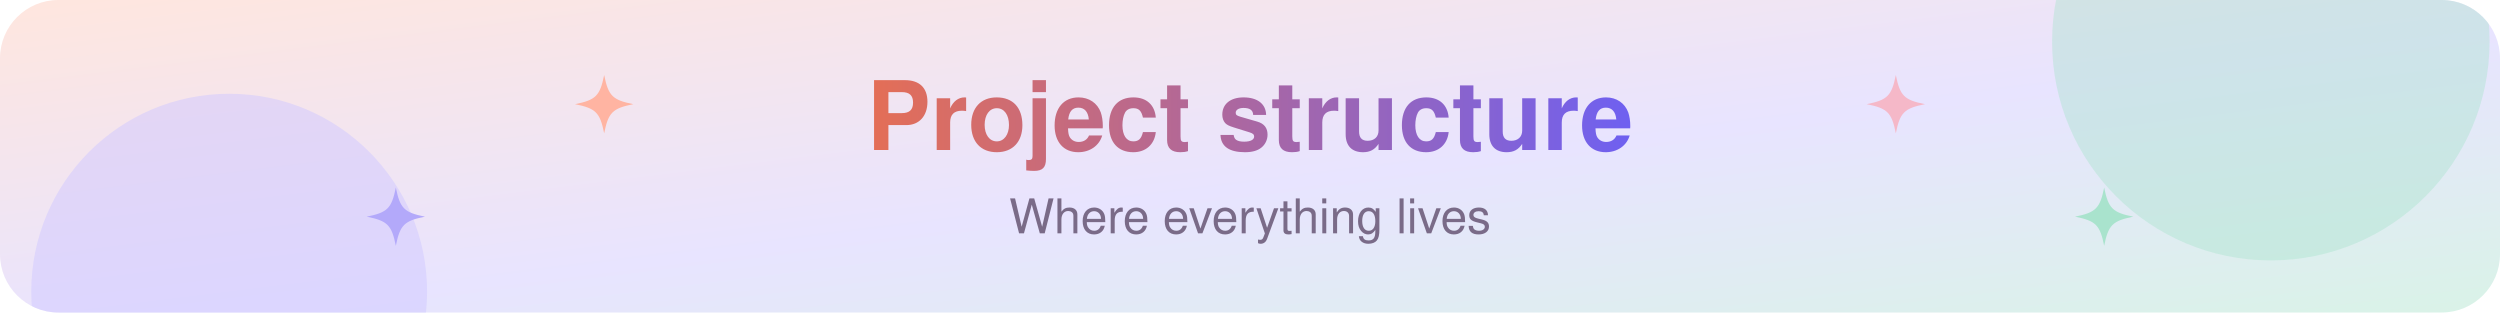
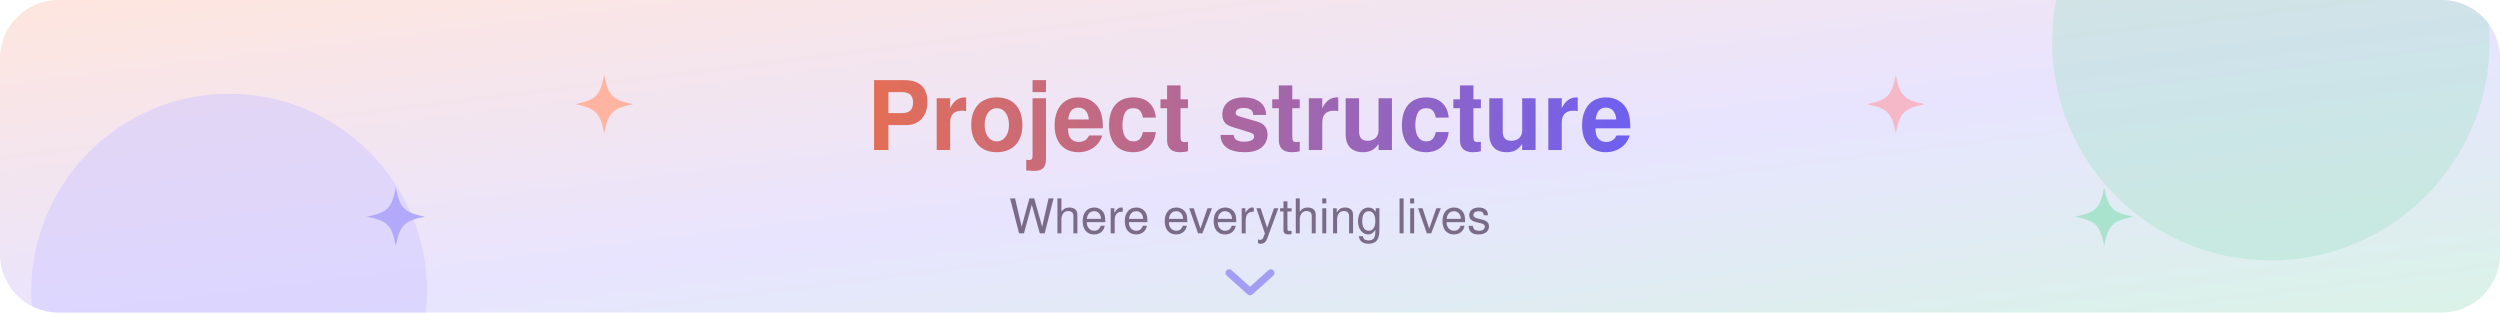
<svg xmlns="http://www.w3.org/2000/svg" viewBox="0 0 1200 150" width="1200" height="150" role="img" aria-label="Project structure">
  <defs>
    <linearGradient id="bg" x1="0" y1="0" x2="1" y2="1">
      <stop offset="0" stop-color="#FFE6DE" />
      <stop offset=".55" stop-color="#E8E4FF" />
      <stop offset="1" stop-color="#D9F3E7" />
    </linearGradient>
    <linearGradient id="t" x1="0" y1="0" x2="1" y2="0">
      <stop offset="0" stop-color="#E36E57" />
      <stop offset="1" stop-color="#6F60F0" />
    </linearGradient>
    <clipPath id="c">
      <rect width="1200" height="150" rx="28" />
    </clipPath>
    <path id="s" d="M0-14C2-4 4-2 14 0 4 2 2 4 0 14-2 4-4 2-14 0-4-2-2-4 0-14Z" />
    <path id="pin" d="M0 0C-5-9-22-20-22-37a22 22 0 0 1 44 0C22-20 5-9 0 0Z" />
  </defs>
  <style>
.blob{animation:drift 11s ease-in-out infinite alternate}.b2{animation-duration:14s;animation-direction:alternate-reverse}.b3{animation-duration:17s}
.bob{animation:bob 3.4s ease-in-out infinite}.d1{animation-delay:-.9s}.d2{animation-delay:-1.8s}.d3{animation-delay:-2.6s}
.walk{stroke-dasharray:3 15;animation:walk 3s linear infinite}
.tw{animation:tw 3.2s ease-in-out infinite}.t2{animation-delay:-1s}.t3{animation-delay:-2s}
.rise{animation:rise .9s ease-out both}.r2{animation-delay:.2s}
@keyframes drift{to{transform:translate(40px,-20px) scale(1.12)}}
@keyframes bob{0%,100%{transform:translateY(0)}50%{transform:translateY(-10px)}}
@keyframes walk{to{stroke-dashoffset:-54}}
@keyframes tw{0%,100%{opacity:.35}50%{opacity:1}}
@keyframes rise{from{opacity:0;transform:translateY(16px)}}
@media (prefers-reduced-motion:reduce){*{animation:none!important}}
</style>
  <g clip-path="url(#c)">
    <rect width="1200" height="150" fill="url(#bg)" />
    <circle class="blob" cx="110" cy="140" r="95" fill="#CFC8FF" opacity=".5" />
    <circle class="blob b2" cx="1090" cy="20" r="105" fill="#A9E3CD" opacity=".42" />
    <use class="tw" href="#s" x="290" y="50" fill="#FFB4A2" />
    <use class="tw t2" href="#s" x="190" y="104" fill="#B3A9FA" />
    <use class="tw t3" href="#s" x="910" y="50" fill="#F5B8C8" />
    <use class="tw" href="#s" x="1010" y="104" fill="#A9E3CD" />
    <g font-family="-apple-system,BlinkMacSystemFont,'Segoe UI',Helvetica,Arial,sans-serif" text-anchor="middle">
      <text x="600" y="72.0" font-size="46" font-weight="800" fill="url(#t)">Project structure</text>
      <text x="600" y="112.0" font-size="23" fill="#7A6B88">Where everything lives</text>
    </g>
+     <g transform="translate(600 136)">
+       <g class="bob">
+         <path d="M-10-5l10 9 10-9" fill="none" stroke="#6F60F0" stroke-opacity=".55" stroke-width="3.5" stroke-linecap="round" stroke-linejoin="round" />
+       </g>
+     </g>
  </g>
</svg>
